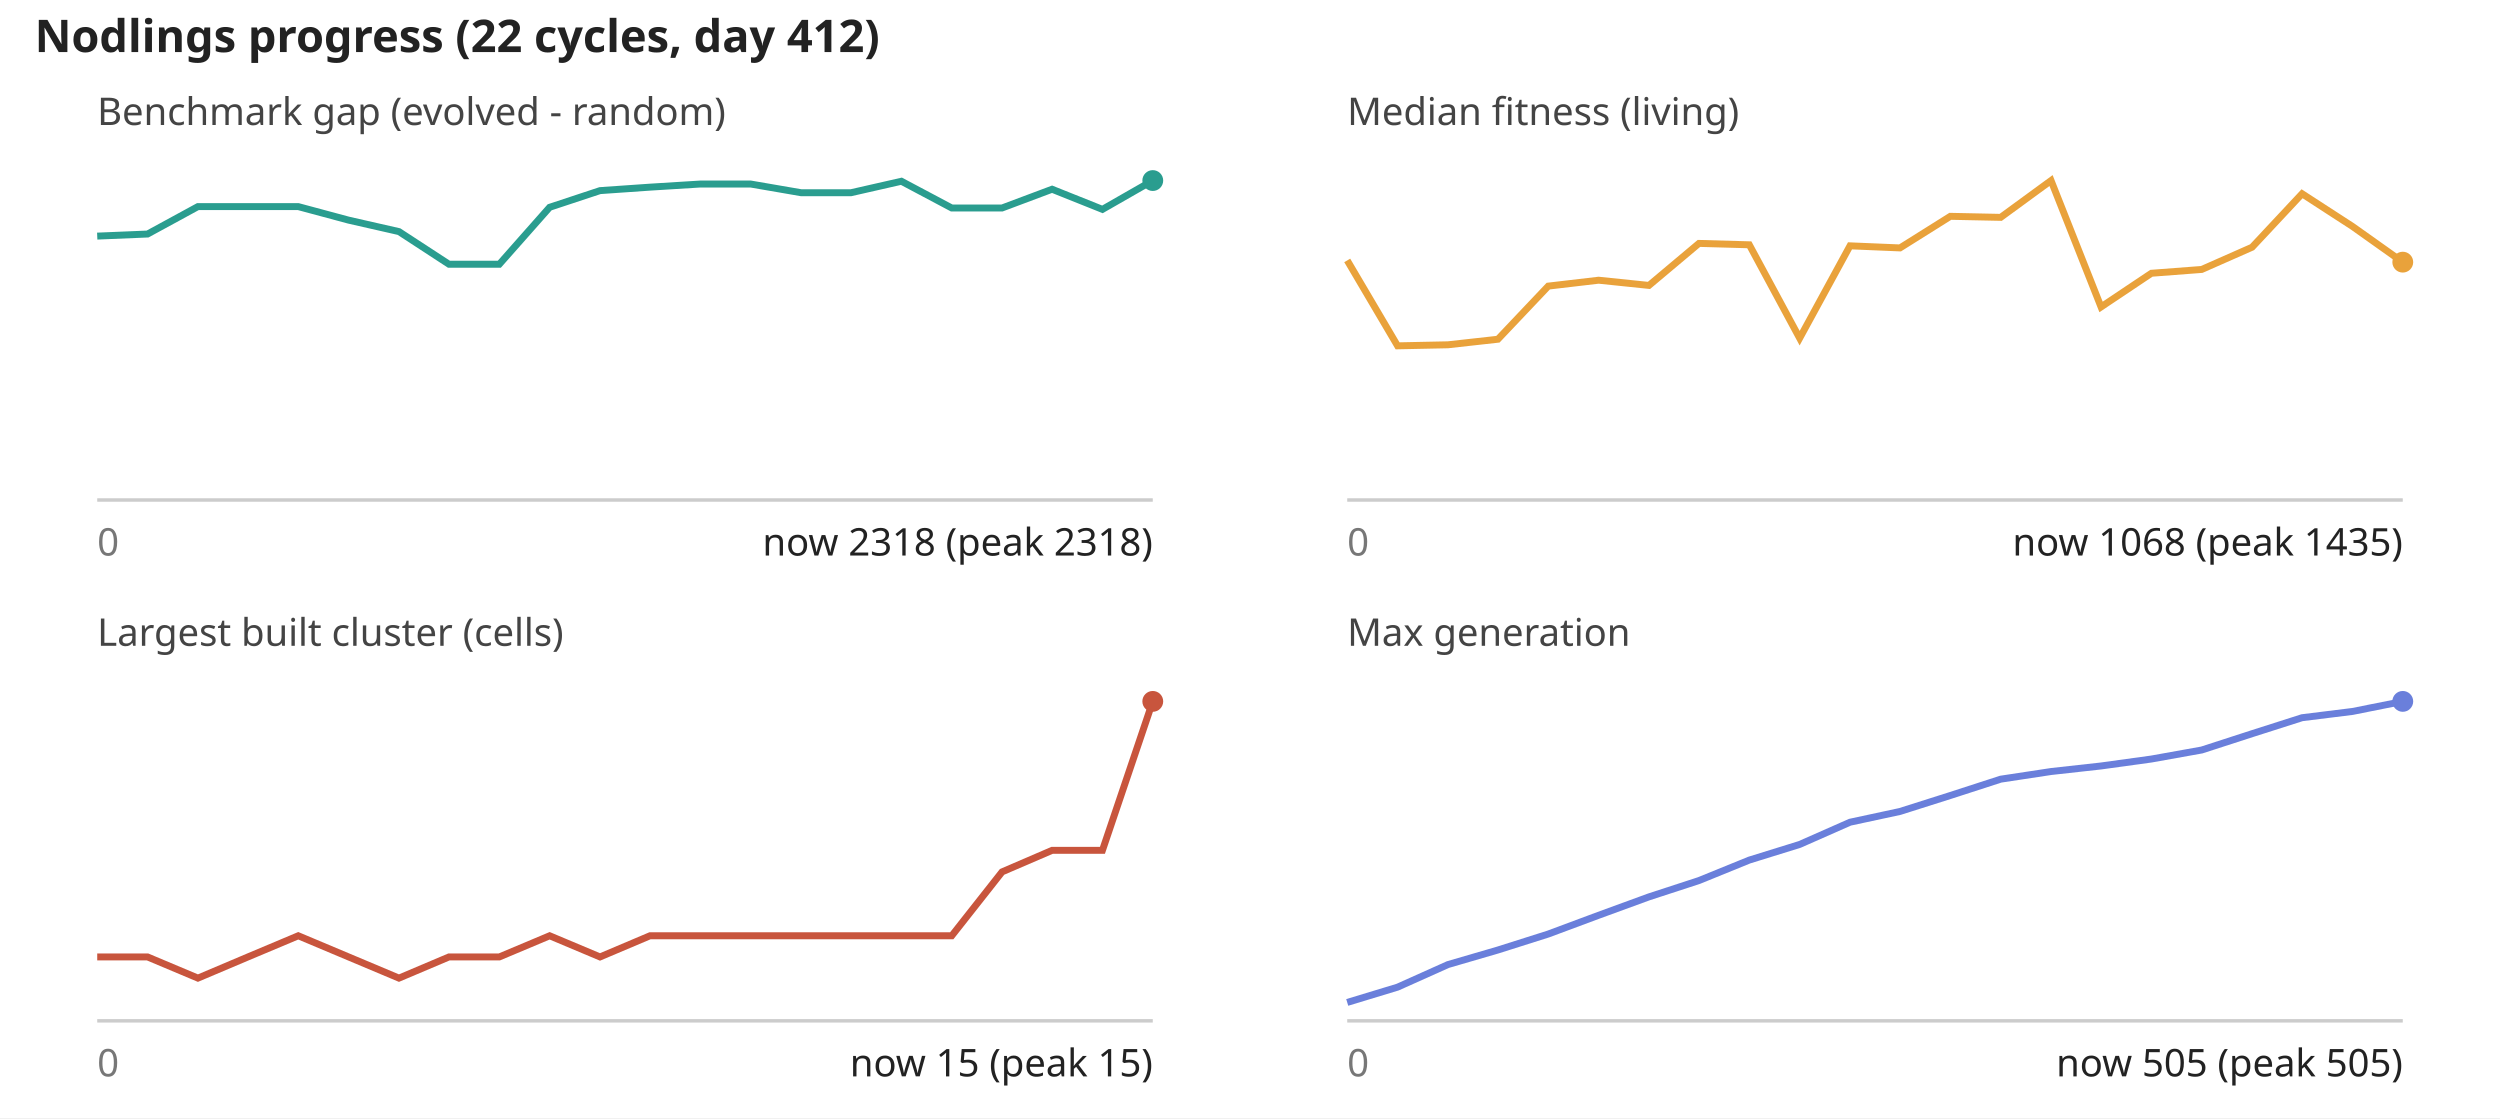
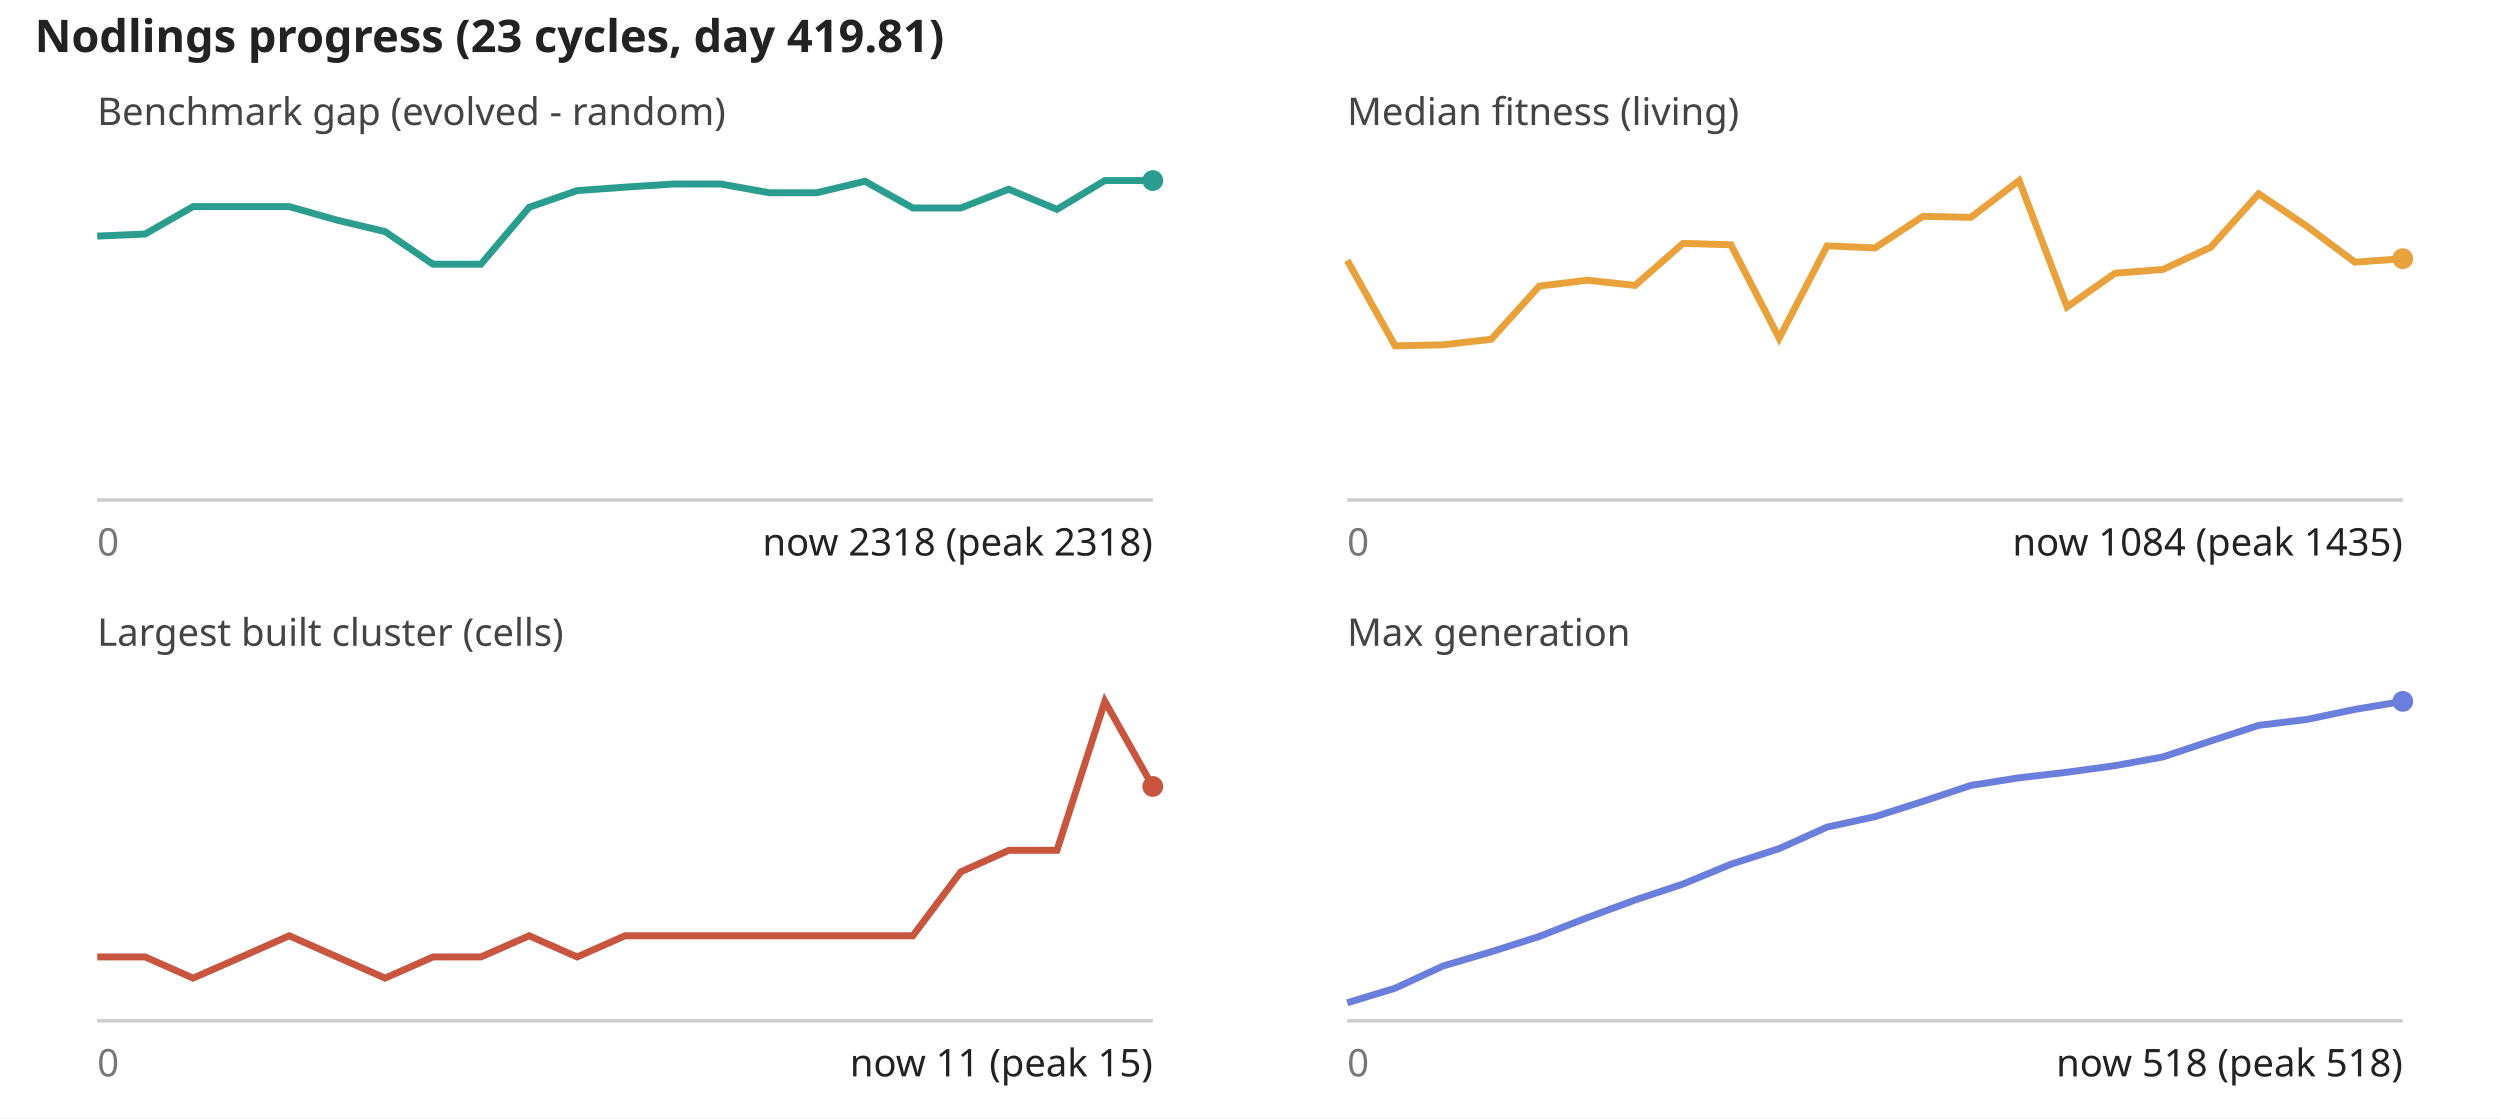
<svg xmlns="http://www.w3.org/2000/svg" viewBox="0 0 720 322" font-family="sans-serif" font-size="11">
  <rect width="100%" height="100%" fill="#fff" />
-   <text x="10" y="15" font-size="13" font-weight="bold" fill="#222">Nodlings progress (22 cycles, day 412)</text>
+   <text x="10" y="15" font-size="13" font-weight="bold" fill="#222">Nodlings progress (23 cycles, day 419.81)</text>
  <text x="28" y="36" fill="#444">Benchmark gap (evolved - random)</text>
  <line x1="28" y1="144" x2="332" y2="144" stroke="#ccc" />
-   <polyline fill="none" stroke="#2a9d8f" stroke-width="2" points="28.0,68.0 42.5,67.4 57.0,59.5 71.4,59.5 85.9,59.5 100.4,63.4 114.9,66.7 129.3,76.1 143.8,76.1 158.3,59.7 172.8,54.9 187.2,53.9 201.7,53.0 216.2,53.0 230.7,55.5 245.1,55.5 259.6,52.2 274.1,59.9 288.6,59.9 303.0,54.5 317.5,60.3 332.0,52.0" />
+   <polyline fill="none" stroke="#2a9d8f" stroke-width="2" points="28.0,68.0 41.8,67.4 55.6,59.5 69.5,59.5 83.3,59.5 97.1,63.4 110.9,66.7 124.7,76.1 138.5,76.1 152.4,59.7 166.2,54.9 180.0,53.9 193.8,53.0 207.6,53.0 221.5,55.5 235.3,55.5 249.1,52.2 262.9,59.9 276.7,59.9 290.5,54.5 304.4,60.3 318.2,52.0 332.0,52.0" />
  <circle cx="332.0" cy="52.0" r="3" fill="#2a9d8f" />
  <text x="28" y="160" fill="#777">0</text>
  <text x="332" y="160" text-anchor="end" fill="#222">now 2318 (peak 2318)</text>
  <text x="388" y="36" fill="#444">Median fitness (living)</text>
  <line x1="388" y1="144" x2="692" y2="144" stroke="#ccc" />
-   <polyline fill="none" stroke="#e9a23b" stroke-width="2" points="388.0,75.0 402.5,99.6 417.0,99.3 431.4,97.7 445.9,82.4 460.4,80.7 474.9,82.2 489.3,70.1 503.8,70.5 518.3,97.4 532.8,70.8 547.2,71.4 561.7,62.3 576.2,62.6 590.7,52.0 605.1,88.4 619.6,78.7 634.1,77.6 648.6,71.2 663.0,55.8 677.5,65.2 692.0,75.5" />
-   <circle cx="692.0" cy="75.5" r="3" fill="#e9a23b" />
+   <polyline fill="none" stroke="#e9a23b" stroke-width="2" points="388.0,75.0 401.8,99.6 415.6,99.3 429.5,97.7 443.3,82.4 457.1,80.7 470.9,82.2 484.7,70.1 498.5,70.5 512.4,97.4 526.2,70.8 540.0,71.4 553.8,62.3 567.6,62.6 581.5,52.0 595.3,88.4 609.1,78.7 622.9,77.6 636.7,71.2 650.5,55.8 664.4,65.2 678.2,75.5 692.0,74.5" />
+   <circle cx="692.0" cy="74.5" r="3" fill="#e9a23b" />
  <text x="388" y="160" fill="#777">0</text>
-   <text x="692" y="160" text-anchor="end" fill="#222">now 1068 (peak 1435)</text>
+   <text x="692" y="160" text-anchor="end" fill="#222">now 1084 (peak 1435)</text>
  <text x="28" y="186" fill="#444">Largest built cluster (cells)</text>
  <line x1="28" y1="294" x2="332" y2="294" stroke="#ccc" />
-   <polyline fill="none" stroke="#c8553d" stroke-width="2" points="28.0,275.6 42.5,275.6 57.0,281.7 71.4,275.6 85.9,269.5 100.4,275.6 114.9,281.7 129.3,275.6 143.8,275.6 158.3,269.5 172.8,275.6 187.2,269.5 201.7,269.5 216.2,269.5 230.7,269.5 245.1,269.5 259.6,269.5 274.1,269.5 288.6,251.1 303.0,244.9 317.5,244.9 332.0,202.0" />
-   <circle cx="332.0" cy="202.0" r="3" fill="#c8553d" />
+   <polyline fill="none" stroke="#c8553d" stroke-width="2" points="28.0,275.6 41.8,275.6 55.6,281.7 69.5,275.6 83.3,269.5 97.1,275.6 110.9,281.7 124.7,275.6 138.5,275.6 152.4,269.5 166.2,275.6 180.0,269.5 193.8,269.5 207.6,269.5 221.5,269.5 235.3,269.5 249.1,269.5 262.9,269.5 276.7,251.1 290.5,244.9 304.4,244.9 318.2,202.0 332.0,226.5" />
+   <circle cx="332.0" cy="226.5" r="3" fill="#c8553d" />
  <text x="28" y="310" fill="#777">0</text>
-   <text x="332" y="310" text-anchor="end" fill="#222">now 15 (peak 15)</text>
+   <text x="332" y="310" text-anchor="end" fill="#222">now 11 (peak 15)</text>
  <text x="388" y="186" fill="#444">Max generation</text>
  <line x1="388" y1="294" x2="692" y2="294" stroke="#ccc" />
-   <polyline fill="none" stroke="#6a7fdb" stroke-width="2" points="388.0,288.7 402.5,284.3 417.0,277.8 431.4,273.6 445.9,269.0 460.4,263.6 474.9,258.3 489.3,253.6 503.8,247.7 518.3,243.2 532.8,236.8 547.2,233.7 561.7,229.1 576.2,224.4 590.7,222.2 605.1,220.6 619.6,218.6 634.1,216.0 648.6,211.3 663.0,206.7 677.5,204.9 692.0,202.0" />
+   <polyline fill="none" stroke="#6a7fdb" stroke-width="2" points="388.0,288.8 401.8,284.6 415.6,278.2 429.5,274.1 443.3,269.7 457.1,264.3 470.9,259.2 484.7,254.6 498.5,248.9 512.4,244.4 526.2,238.2 540.0,235.2 553.8,230.8 567.6,226.2 581.5,224.0 595.3,222.4 609.1,220.5 622.9,218.0 636.7,213.4 650.5,208.9 664.4,207.2 678.2,204.3 692.0,202.0" />
  <circle cx="692.0" cy="202.0" r="3" fill="#6a7fdb" />
  <text x="388" y="310" fill="#777">0</text>
-   <text x="692" y="310" text-anchor="end" fill="#222">now 505 (peak 505)</text>
+   <text x="692" y="310" text-anchor="end" fill="#222">now 518 (peak 518)</text>
</svg>
